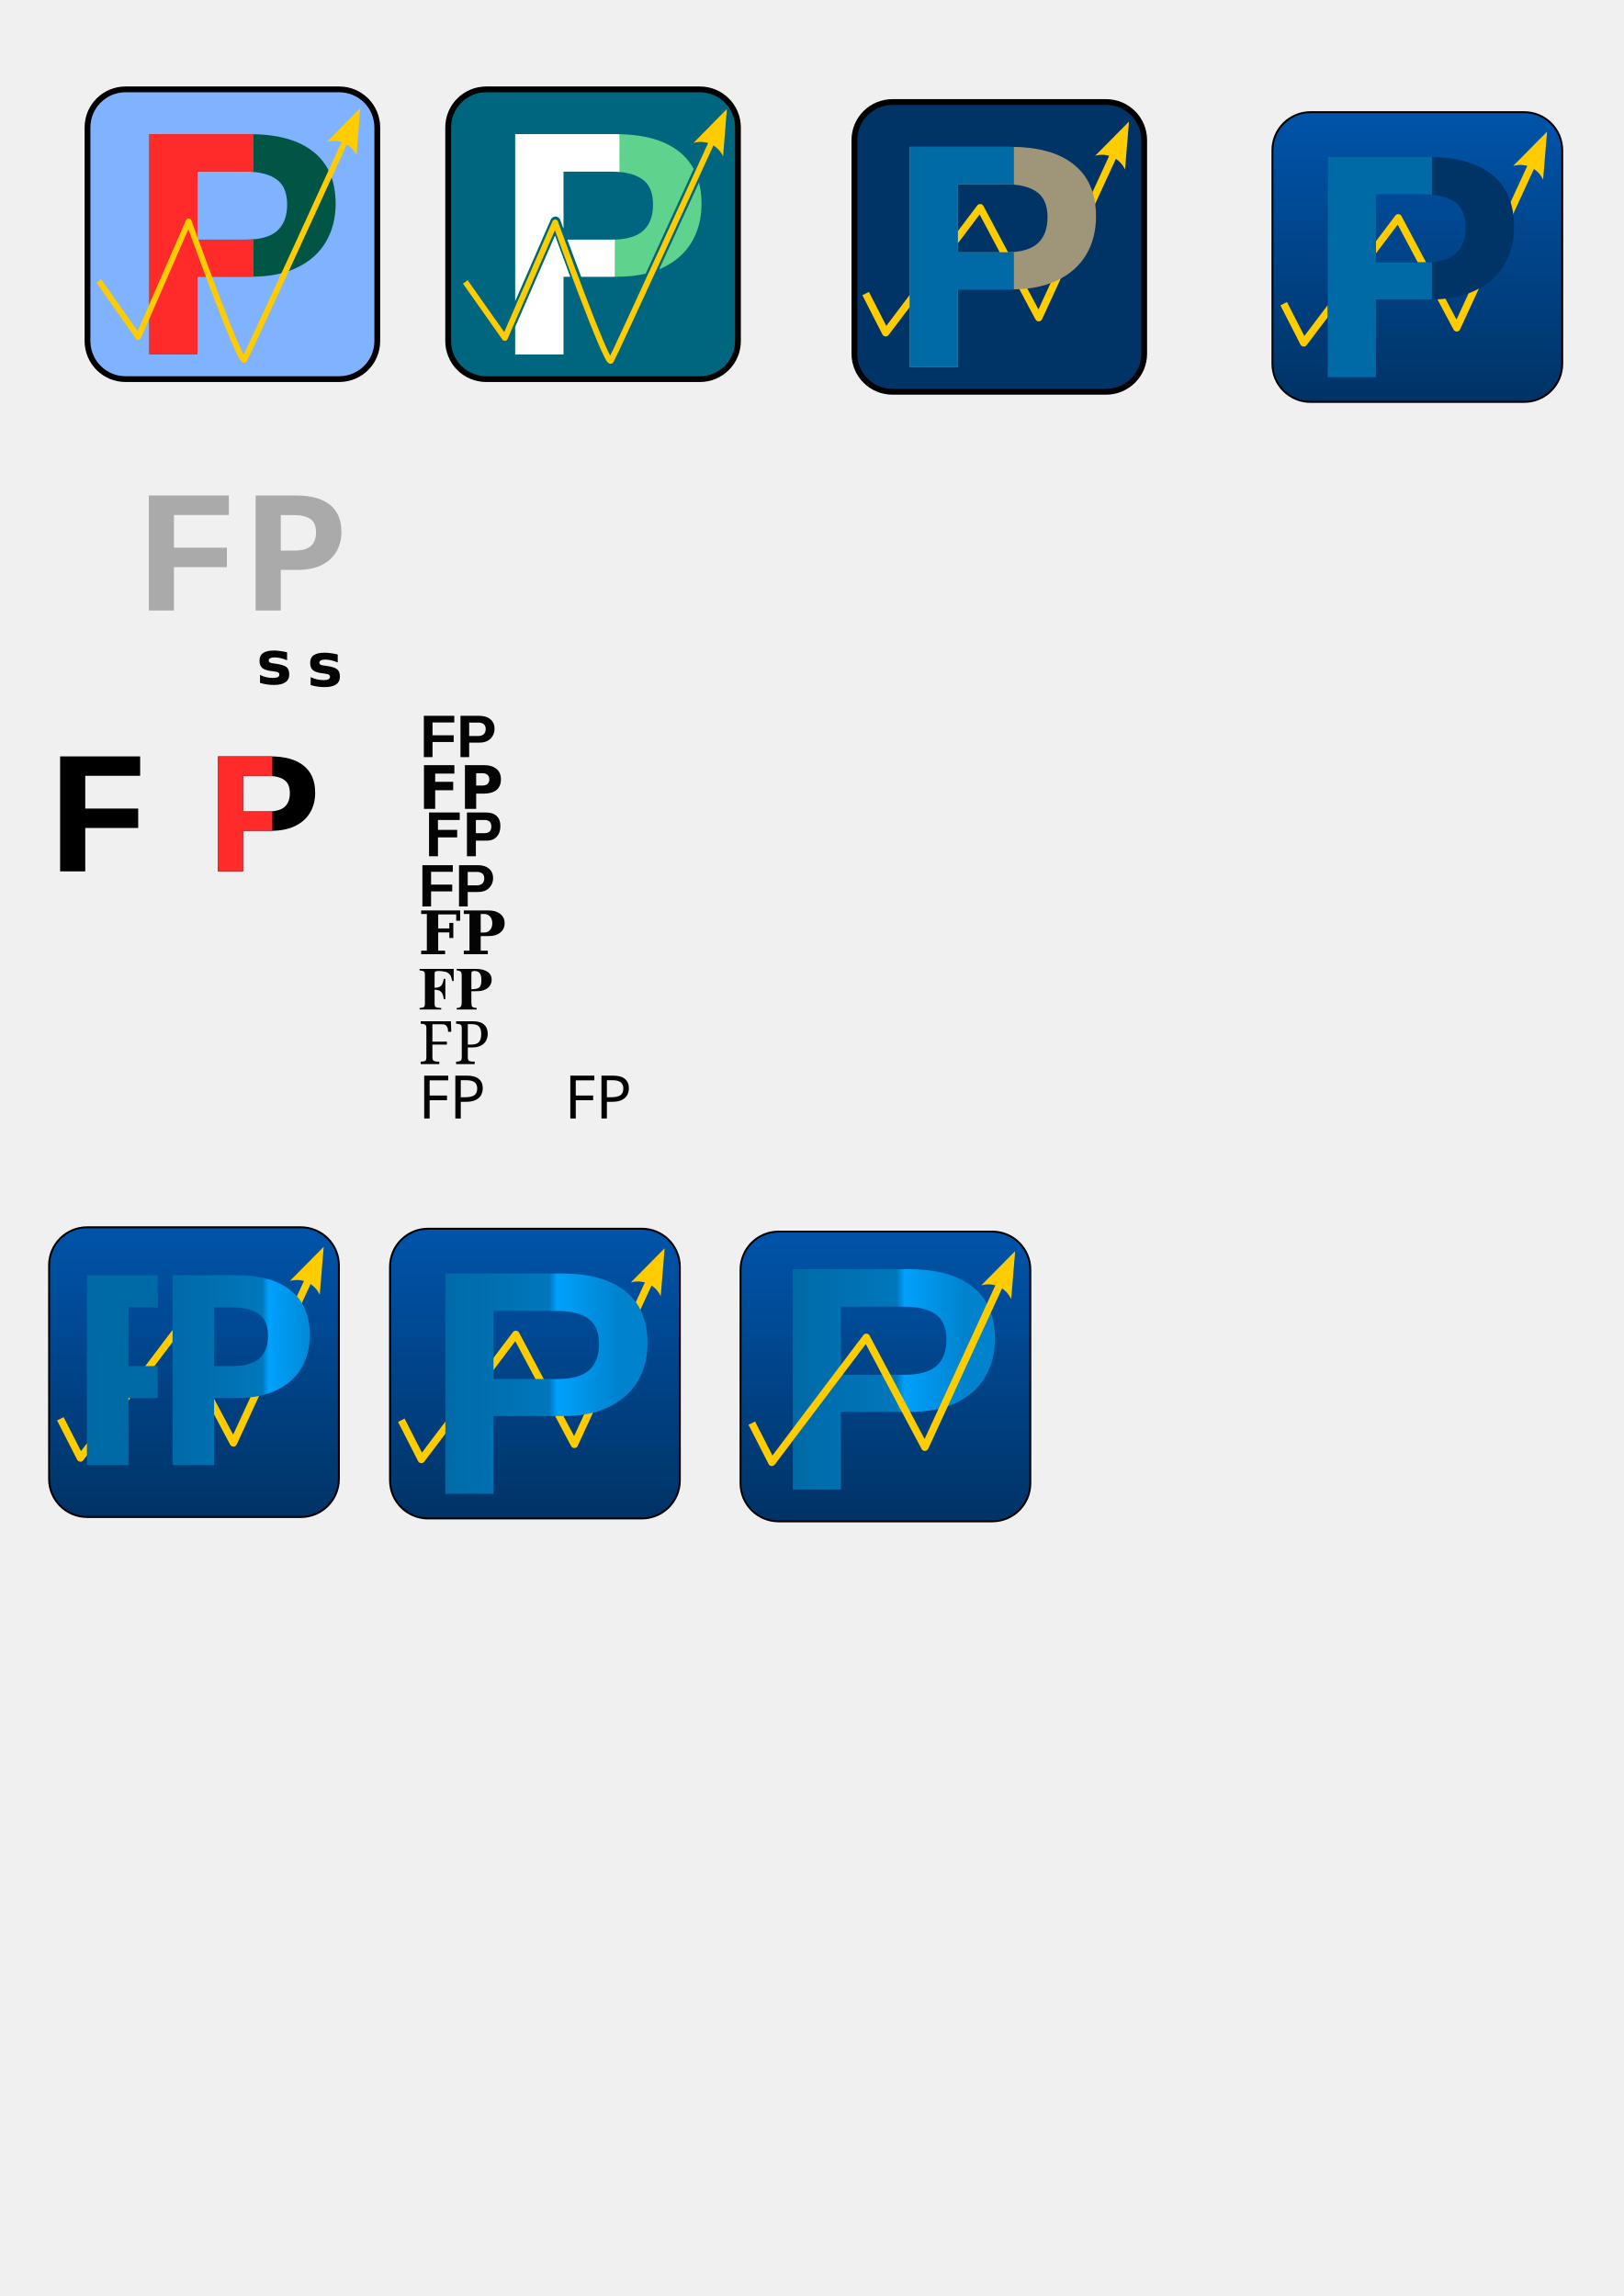
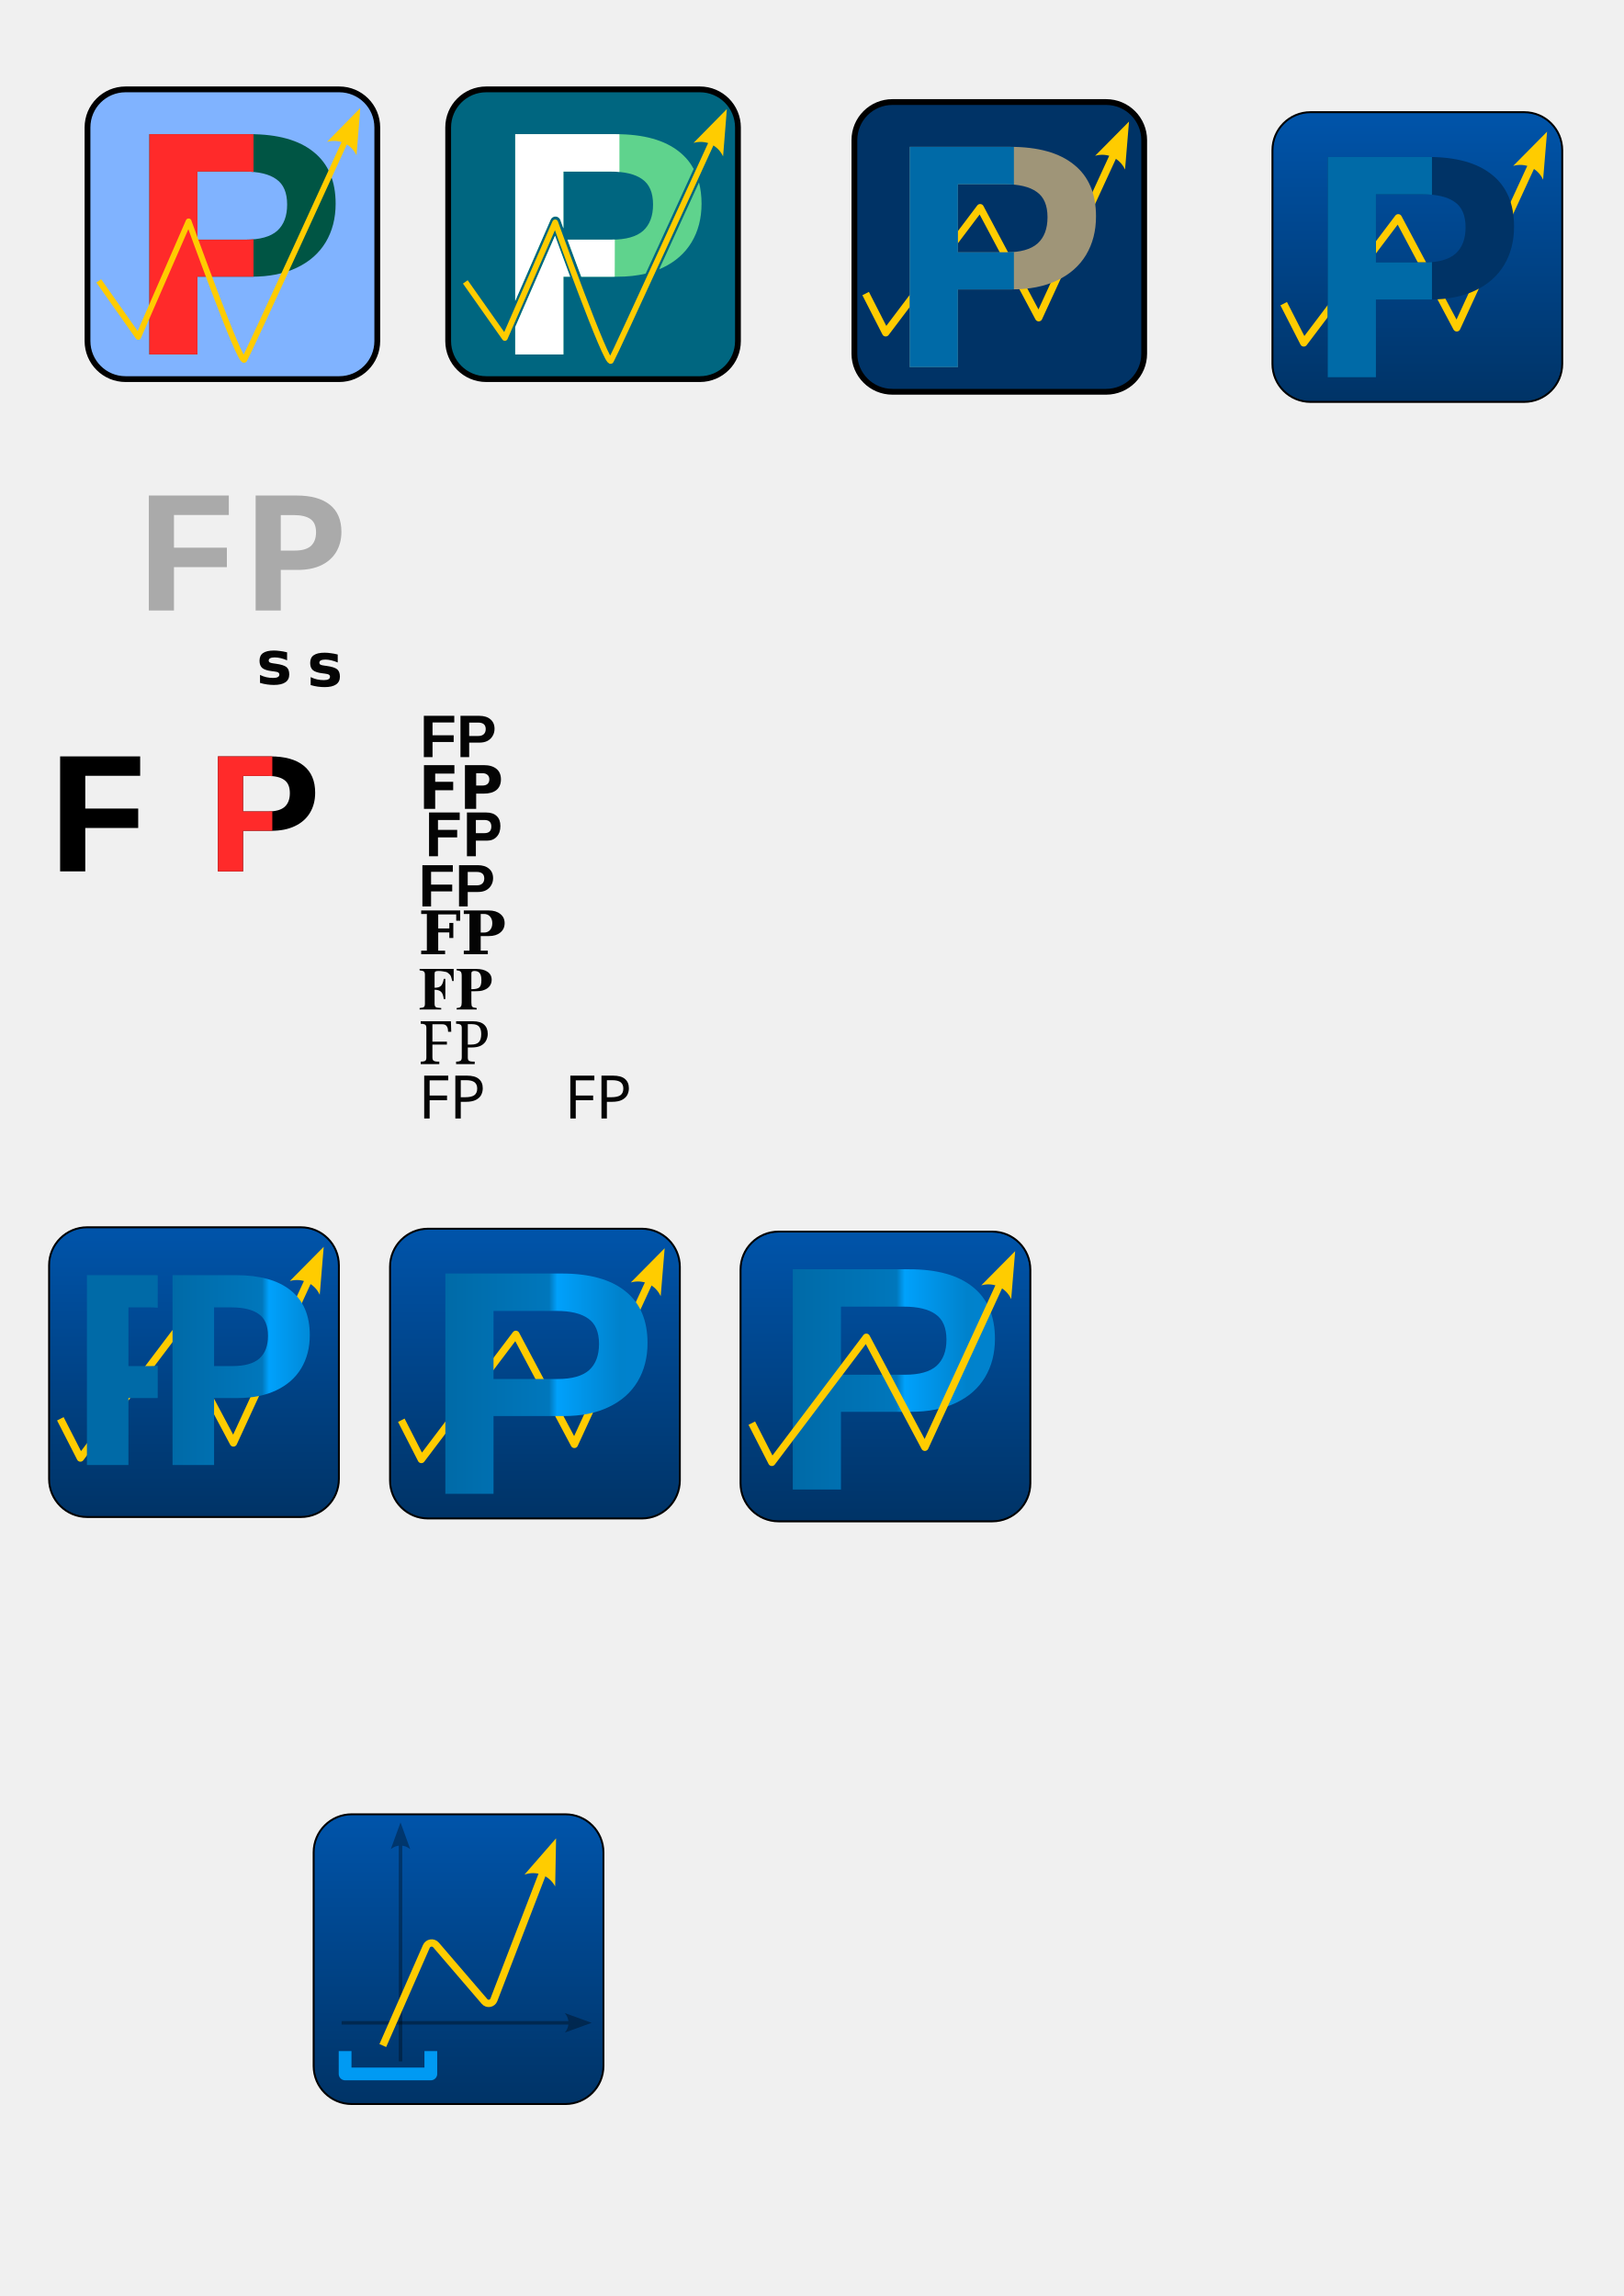
<svg xmlns="http://www.w3.org/2000/svg" xmlns:xlink="http://www.w3.org/1999/xlink" width="210mm" height="297mm" viewBox="0 0 210 297" version="1.1" id="svg1">
  <defs id="defs1">
    <linearGradient id="linearGradient32">
      <stop style="stop-color:#006aa7;stop-opacity:1;" offset="0" id="stop32" />
      <stop style="stop-color:#0077bc;stop-opacity:1;" offset="0.557" id="stop34" />
      <stop style="stop-color:#00a1fc;stop-opacity:1;" offset="0.601" id="stop35" />
      <stop style="stop-color:#0082cc;stop-opacity:1;" offset="0.937" id="stop36" />
      <stop style="stop-color:#0082cd;stop-opacity:1;" offset="1" id="stop33" />
    </linearGradient>
    <linearGradient id="linearGradient21">
      <stop style="stop-color:#003366;stop-opacity:1;" offset="0" id="stop21" />
      <stop style="stop-color:#0054aa;stop-opacity:1;" offset="1" id="stop22" />
    </linearGradient>
    <marker style="overflow:visible" id="marker14" refX="0" refY="0" orient="auto-start-reverse" markerWidth="0.8" markerHeight="0.8" viewBox="0 0 1 1" preserveAspectRatio="xMidYMid">
      <path transform="scale(0.7)" d="M -2,-4 9,0 -2,4 c 2,-2.33 2,-5.66 0,-8 z" style="fill:context-stroke;fill-rule:evenodd;stroke:none" id="path14" />
    </marker>
    <marker style="overflow:visible" id="ConcaveTriangle" refX="0" refY="0" orient="auto-start-reverse" markerWidth="1" markerHeight="1" viewBox="0 0 1 1" preserveAspectRatio="xMidYMid">
      <path transform="scale(0.7)" d="M -2,-4 9,0 -2,4 c 2,-2.33 2,-5.66 0,-8 z" style="fill:context-stroke;fill-rule:evenodd;stroke:none" id="path7" />
    </marker>
    <linearGradient xlink:href="#linearGradient21" id="linearGradient22" x1="181.782" y1="286.38" x2="181.782" y2="248.775" gradientUnits="userSpaceOnUse" gradientTransform="translate(1.683798,-234.235)" />
    <linearGradient xlink:href="#linearGradient21" id="linearGradient31" gradientUnits="userSpaceOnUse" gradientTransform="translate(-112.4403,-89.80256)" x1="181.782" y1="286.38" x2="181.782" y2="248.775" />
    <linearGradient xlink:href="#linearGradient32" id="linearGradient33" x1="234.212" y1="268.786" x2="258.309" y2="268.786" gradientUnits="userSpaceOnUse" gradientTransform="translate(-176.6117,-89.80256)" />
    <linearGradient xlink:href="#linearGradient32" id="linearGradient37" gradientUnits="userSpaceOnUse" x1="234.212" y1="268.786" x2="258.309" y2="268.786" gradientTransform="translate(-131.6773,-90.35442)" />
    <linearGradient xlink:href="#linearGradient21" id="linearGradient38" gradientUnits="userSpaceOnUse" gradientTransform="translate(-67.10897,-89.42838)" x1="181.782" y1="286.38" x2="181.782" y2="248.775" />
    <linearGradient xlink:href="#linearGradient32" id="linearGradient39" gradientUnits="userSpaceOnUse" x1="234.212" y1="268.786" x2="258.309" y2="268.786" gradientTransform="matrix(0.8621131,0,0,0.8621131,-179.6013,-54.4937)" />
    <linearGradient xlink:href="#linearGradient21" id="linearGradient41" gradientUnits="userSpaceOnUse" gradientTransform="translate(-156.5374,-89.98965)" x1="181.782" y1="286.38" x2="181.782" y2="248.775" />
    <linearGradient xlink:href="#linearGradient21" id="linearGradient47" gradientUnits="userSpaceOnUse" gradientTransform="translate(144.1141,-127.0332)" x1="181.782" y1="286.38" x2="181.782" y2="248.775" />
+     <linearGradient xlink:href="#linearGradient21" id="linearGradient49" gradientUnits="userSpaceOnUse" gradientTransform="translate(-122.3213,-14.05613)" x1="181.782" y1="286.38" x2="181.782" y2="248.775" />
  </defs>
  <g id="layer1">
    <rect style="opacity:1;fill:#006680;stroke:#000000;stroke-width:0.75;stroke-linejoin:round;paint-order:fill markers stroke" id="rect18" width="37.479" height="37.479" x="57.964" y="11.561" rx="4.922" ry="4.922" />
    <rect style="opacity:1;fill:#80b3ff;stroke:#000000;stroke-width:0.75;stroke-linejoin:round;paint-order:fill markers stroke" id="rect6" width="37.479" height="37.479" x="11.317" y="11.561" rx="4.922" ry="4.922" />
    <path id="path2" style="font-weight:bold;font-size:22.578px;line-height:0;font-family:'Liberation Mono';-inkscape-font-specification:'Liberation Mono Bold';letter-spacing:0.609px;opacity:0.999;stroke-width:1.5;stroke-linejoin:round;paint-order:fill markers stroke" d="m 28.184,97.844 v 14.871 h 3.252 v -5.247 h 3.66 c 1.183,0 2.198,-0.202 3.043,-0.607 0.853,-0.404 1.503,-0.977 1.951,-1.72 0.448,-0.75 0.672,-1.617 0.672,-2.601 0,-1.536 -0.496,-2.701 -1.488,-3.495 -0.985,-0.801 -2.421,-1.201 -4.31,-1.201 z m 3.252,2.524 h 3.164 c 0.963,0 1.683,0.173 2.161,0.518 0.485,0.338 0.728,0.907 0.728,1.708 0,0.779 -0.224,1.371 -0.672,1.775 -0.448,0.397 -1.158,0.595 -2.128,0.595 h -3.251 z" />
    <text xml:space="preserve" style="font-weight:bold;font-size:22.578px;line-height:0;font-family:'Liberation Mono';-inkscape-font-specification:'Liberation Mono Bold';letter-spacing:0.609px;opacity:0.292;fill:#000000;stroke:none;stroke-width:1.5;stroke-linejoin:round;paint-order:fill markers stroke" x="17.406" y="78.971" id="text1">
      <tspan id="tspan1" style="fill:#000000;stroke:none;stroke-width:1.5" x="17.406" y="78.971">FP</tspan>
    </text>
    <path style="font-weight:bold;font-size:22.578px;line-height:0;font-family:'Liberation Mono';-inkscape-font-specification:'Liberation Mono Bold';letter-spacing:0.609px;opacity:0.999;stroke-width:1.5;stroke-linejoin:round;paint-order:fill markers stroke" d="m 11.028,100.357 v 4.233 h 6.846 v 2.514 h -6.846 v 5.611 H 7.776 V 97.844 H 18.128 v 2.514 z" id="text2" />
    <path id="path3" style="font-weight:bold;font-size:22.578px;line-height:0;font-family:'Liberation Mono';-inkscape-font-specification:'Liberation Mono Bold';letter-spacing:0.609px;opacity:1;fill:#ff2a2a;stroke-width:1.5;stroke-linejoin:round;paint-order:fill markers stroke" d="m 28.184,97.844 v 14.871 h 3.252 v -5.247 h 3.66 c 0.042,0 0.081,-0.002 0.122,-0.003 V 104.94 c -0.168,0.015 -0.343,0.025 -0.531,0.025 h -3.251 v -4.597 h 3.164 c 0.219,0 0.425,0.011 0.619,0.028 v -2.546 c -0.086,-0.002 -0.167,-0.007 -0.255,-0.007 z" />
    <path id="path4" style="font-weight:bold;font-size:22.578px;line-height:0;font-family:'Liberation Mono';-inkscape-font-specification:'Liberation Mono Bold';letter-spacing:0.609px;opacity:0.999;fill:#005544;stroke-width:2.874;stroke-linejoin:round;paint-order:fill markers stroke" d="m 19.313,17.356 v 28.492 h 6.23 V 35.794 h 7.011 c 2.267,0 4.21,-0.388 5.829,-1.162 1.633,-0.774 2.88,-1.873 3.738,-3.295 0.859,-1.436 1.288,-3.097 1.288,-4.984 0,-2.943 -0.95,-5.175 -2.851,-6.696 -1.887,-1.535 -4.639,-2.302 -8.258,-2.302 z m 6.23,4.836 h 6.061 c 1.845,0 3.224,0.331 4.139,0.993 0.929,0.648 1.394,1.738 1.394,3.273 0,1.493 -0.429,2.626 -1.288,3.401 -0.859,0.76 -2.218,1.141 -4.077,1.141 h -6.229 z" />
    <path id="path5" style="font-weight:bold;font-size:22.578px;line-height:0;font-family:'Liberation Mono';-inkscape-font-specification:'Liberation Mono Bold';letter-spacing:0.609px;opacity:1;fill:#ff2a2a;stroke-width:2.874;stroke-linejoin:round;paint-order:fill markers stroke" d="m 19.312,17.356 v 28.492 h 6.23 V 35.794 h 7.012 c 0.08,0 0.156,-0.004 0.235,-0.006 v -4.837 c -0.322,0.028 -0.657,0.048 -1.017,0.048 h -6.229 v -8.808 h 6.061 c 0.42,0 0.813,0.02 1.185,0.054 v -4.878 c -0.164,-0.004 -0.32,-0.013 -0.488,-0.013 z" />
    <path style="opacity:1;fill:none;stroke:#ffcc00;stroke-width:0.75;stroke-linejoin:round;marker-end:url(#ConcaveTriangle);paint-order:fill markers stroke" d="m 12.773,36.333 5.109,7.249 6.512,-14.946 c 0,0 6.721,18.688 7.207,17.899 0.486,-0.789 13.035,-28.264 13.035,-28.264" id="path6" />
    <path id="path8" style="font-weight:bold;font-size:22.578px;line-height:0;font-family:'Liberation Mono';-inkscape-font-specification:'Liberation Mono Bold';letter-spacing:0.609px;opacity:0.999;fill:#5fd38d;stroke-width:2.874;stroke-linejoin:round;paint-order:fill markers stroke" d="M 66.636,17.356 V 38.924 l 4.581,-10.51 c 0.245,-0.564 1.049,-0.539 1.256,0.041 0.277,0.769 0.212,0.583 0.394,1.089 v -7.352 h 6.061 c 1.845,0 3.224,0.331 4.139,0.993 0.929,0.648 1.394,1.738 1.394,3.273 0,1.493 -0.429,2.626 -1.288,3.401 -0.859,0.76 -2.218,1.141 -4.077,1.141 h -5.704 c 0.5,1.381 0.581,1.582 1.475,3.975 0.1,0.267 0.207,0.548 0.31,0.82 h 4.701 c 1.321,0 2.528,-0.136 3.629,-0.399 0.567,-1.234 1.04,-2.254 1.622,-3.522 2.311,-5.035 2.934,-6.402 4.589,-10.023 -0.458,-0.846 -1.068,-1.579 -1.836,-2.193 -1.887,-1.535 -4.639,-2.302 -8.258,-2.302 z m 23.766,6.246 c -0.977,2.135 -2.008,4.396 -4.045,8.834 -0.396,0.862 -0.712,1.543 -1.104,2.395 0.153,-0.064 0.306,-0.128 0.454,-0.198 1.633,-0.774 2.879,-1.873 3.738,-3.295 0.859,-1.436 1.288,-3.097 1.288,-4.984 0,-1 -0.112,-1.916 -0.332,-2.752 z m -18.619,6.893 -5.147,11.814 v 3.54 h 6.23 V 35.794 h 0.871 c -0.892,-2.385 -1.625,-4.386 -1.954,-5.3 z" />
    <path id="path9" style="font-weight:bold;font-size:22.578px;line-height:0;font-family:'Liberation Mono';-inkscape-font-specification:'Liberation Mono Bold';letter-spacing:0.609px;opacity:1;fill:#ffffff;stroke-width:2.874;stroke-linejoin:round;paint-order:fill markers stroke" d="m 79.624,17.354 -12.988,0.002 v 21.57 l 4.581,-10.511 c 0.245,-0.564 1.049,-0.539 1.256,0.041 0.277,0.769 0.212,0.583 0.394,1.089 v -7.353 h 6.061 c 0.42,0 0.813,0.02 1.185,0.054 v -4.878 c -0.164,-0.004 -0.321,-0.013 -0.488,-0.013 z m -7.841,13.14 -5.147,11.815 v 3.539 h 6.231 V 35.794 h 0.871 c -0.892,-2.385 -1.625,-4.386 -1.954,-5.3 z m 7.734,0.499 c 0,-10e-4 -0.669,0.006 -1.029,0.006 h -5.096 c 0.501,1.382 0.581,1.583 1.475,3.976 0.1,0.267 0.207,0.548 0.31,0.82 h 4.094 c 0.08,0 0.156,-0.004 0.235,-0.006 z" />
    <path style="opacity:1;fill:none;stroke:#ffcc00;stroke-width:0.75;stroke-linejoin:round;stroke-dasharray:none;marker-end:url(#ConcaveTriangle);paint-order:fill markers stroke" d="m 60.182,36.466 5.109,7.249 6.512,-14.946 c 0,0 6.721,18.688 7.207,17.899 C 79.496,45.879 92.045,18.403 92.045,18.403" id="path18" />
    <text xml:space="preserve" style="font-weight:bold;font-size:7.761px;font-family:'Ubuntu Sans Mono';-inkscape-font-specification:'Ubuntu Sans Mono Bold';text-align:start;writing-mode:lr-tb;direction:ltr;text-anchor:start;opacity:1;fill:#000000;fill-opacity:0.984;stroke-width:0.5;stroke-linejoin:round;stroke-miterlimit:4.4;stroke-opacity:0.984" x="54.302" y="97.941" id="text3">
      <tspan id="tspan2" style="font-style:normal;font-variant:normal;font-weight:bold;font-stretch:normal;font-family:Arial;-inkscape-font-specification:'Arial Bold';fill:#000000;stroke-width:0.5" x="54.302" y="97.941">FP</tspan>
    </text>
    <text xml:space="preserve" style="font-style:normal;font-variant:normal;font-weight:bold;font-stretch:normal;font-size:7.761px;font-family:Arial;-inkscape-font-specification:'Arial Bold';text-align:start;writing-mode:lr-tb;direction:ltr;text-anchor:start;opacity:0.5;fill:#1a1a1a;fill-opacity:0.984;stroke-width:0.5;stroke-linejoin:round;stroke-miterlimit:4.4;stroke-opacity:0.984" x="72.544" y="253.271" id="text4">
      <tspan id="tspan3" style="stroke-width:0.5" x="72.544" y="253.271" />
    </text>
    <text xml:space="preserve" style="font-weight:bold;font-size:7.761px;font-family:'Ubuntu Sans Mono';-inkscape-font-specification:'Ubuntu Sans Mono Bold';text-align:start;writing-mode:lr-tb;direction:ltr;text-anchor:start;opacity:1;fill:#000000;fill-opacity:0.984;stroke-width:0.5;stroke-linejoin:round;stroke-miterlimit:4.4;stroke-opacity:0.984" x="84.096" y="247.284" id="text5">
      <tspan id="tspan4" style="font-style:normal;font-variant:normal;font-weight:normal;font-stretch:normal;font-family:Arial;-inkscape-font-specification:Arial;fill:#000000;stroke-width:0.5" x="84.096" y="247.284" />
    </text>
    <text xml:space="preserve" style="font-weight:bold;font-size:7.761px;font-family:'Ubuntu Sans Mono';-inkscape-font-specification:'Ubuntu Sans Mono Bold';text-align:start;writing-mode:lr-tb;direction:ltr;text-anchor:start;opacity:1;fill:#000000;fill-opacity:0.984;stroke-width:0.5;stroke-linejoin:round;stroke-miterlimit:4.4;stroke-opacity:0.984" x="54.115" y="104.629" id="text6">
      <tspan id="tspan5" style="font-style:normal;font-variant:normal;font-weight:bold;font-stretch:normal;font-family:'DejaVu Sans';-inkscape-font-specification:'DejaVu Sans Bold';fill:#000000;stroke-width:0.5" x="54.115" y="104.629">FP</tspan>
    </text>
    <text xml:space="preserve" style="font-style:normal;font-variant:normal;font-weight:bold;font-stretch:normal;font-size:7.761px;font-family:'DejaVu Sans';-inkscape-font-specification:'DejaVu Sans Bold';text-align:start;writing-mode:lr-tb;direction:ltr;text-anchor:start;opacity:1;fill:#000000;fill-opacity:0.984;stroke-width:0.5;stroke-linejoin:round;stroke-miterlimit:4.4;stroke-opacity:0.984" x="33.161" y="88.493" id="text7">
      <tspan id="tspan6" style="stroke-width:0.5" x="33.161" y="88.493">s</tspan>
    </text>
    <text xml:space="preserve" style="font-style:normal;font-variant:normal;font-weight:bold;font-stretch:normal;font-size:7.761px;font-family:'DejaVu Sans';-inkscape-font-specification:'DejaVu Sans Bold';text-align:start;writing-mode:lr-tb;direction:ltr;text-anchor:start;opacity:1;fill:#000000;fill-opacity:0.984;stroke-width:0.5;stroke-linejoin:round;stroke-miterlimit:4.4;stroke-opacity:0.984" x="39.71" y="88.774" id="text8">
      <tspan id="tspan7" style="stroke-width:0.5" x="39.71" y="88.774">s</tspan>
    </text>
    <text xml:space="preserve" style="font-weight:bold;font-size:7.761px;font-family:'Ubuntu Sans Mono';-inkscape-font-specification:'Ubuntu Sans Mono Bold';text-align:start;writing-mode:lr-tb;direction:ltr;text-anchor:start;opacity:1;fill:#000000;fill-opacity:0.984;stroke-width:0.5;stroke-linejoin:round;stroke-miterlimit:4.4;stroke-opacity:0.984" x="54.864" y="110.757" id="text9">
      <tspan id="tspan8" style="font-style:normal;font-variant:normal;font-weight:600;font-stretch:normal;font-family:FreeSans;-inkscape-font-specification:'FreeSans Semi-Bold';fill:#000000;stroke-width:0.5" x="54.864" y="110.757">FP</tspan>
    </text>
    <text xml:space="preserve" style="font-style:normal;font-variant:normal;font-weight:600;font-stretch:normal;font-size:7.761px;font-family:FreeSans;-inkscape-font-specification:'FreeSans Semi-Bold';text-align:start;writing-mode:lr-tb;direction:ltr;text-anchor:start;opacity:1;fill:#000000;fill-opacity:0.984;stroke-width:0.5;stroke-linejoin:round;stroke-miterlimit:4.4;stroke-opacity:0.984" x="92.001" y="257.855" id="text10">
      <tspan id="tspan9" style="stroke-width:0.5" x="92.001" y="257.855" />
    </text>
    <text xml:space="preserve" style="font-weight:bold;font-size:7.761px;font-family:'Ubuntu Sans Mono';-inkscape-font-specification:'Ubuntu Sans Mono Bold';text-align:start;writing-mode:lr-tb;direction:ltr;text-anchor:start;opacity:1;fill:#000000;fill-opacity:0.984;stroke-width:0.5;stroke-linejoin:round;stroke-miterlimit:4.4;stroke-opacity:0.984" x="72.824" y="266.835" id="text11">
      <tspan id="tspan10" style="font-style:normal;font-variant:normal;font-weight:normal;font-stretch:condensed;font-family:Impact;-inkscape-font-specification:'Impact Condensed';fill:#000000;stroke-width:0.5" x="72.824" y="266.835" />
    </text>
    <text xml:space="preserve" style="font-weight:bold;font-size:7.761px;font-family:'Ubuntu Sans Mono';-inkscape-font-specification:'Ubuntu Sans Mono Bold';text-align:start;writing-mode:lr-tb;direction:ltr;text-anchor:start;opacity:1;fill:#000000;fill-opacity:0.984;stroke-width:0.5;stroke-linejoin:round;stroke-miterlimit:4.4;stroke-opacity:0.984" x="54.115" y="117.258" id="text12">
      <tspan id="tspan11" style="font-style:normal;font-variant:normal;font-weight:bold;font-stretch:normal;font-family:'Liberation Sans';-inkscape-font-specification:'Liberation Sans Bold';fill:#000000;stroke-width:0.5" x="54.115" y="117.258">FP</tspan>
    </text>
    <text xml:space="preserve" style="font-weight:bold;font-size:7.761px;font-family:'Ubuntu Sans Mono';-inkscape-font-specification:'Ubuntu Sans Mono Bold';text-align:start;writing-mode:lr-tb;direction:ltr;text-anchor:start;opacity:1;fill:#000000;fill-opacity:0.984;stroke-width:0.5;stroke-linejoin:round;stroke-miterlimit:4.4;stroke-opacity:0.984" x="54.115" y="123.432" id="text13">
      <tspan id="tspan13" style="font-style:normal;font-variant:normal;font-weight:bold;font-stretch:normal;font-size:7.761px;font-family:'DejaVu Serif';-inkscape-font-specification:'DejaVu Serif, Bold';font-variant-ligatures:normal;font-variant-caps:normal;font-variant-numeric:normal;font-variant-east-asian:normal;fill:#000000;stroke-width:0.5" x="54.115" y="123.432">FP</tspan>
    </text>
    <text xml:space="preserve" style="font-weight:bold;font-size:7.761px;font-family:'Ubuntu Sans Mono';-inkscape-font-specification:'Ubuntu Sans Mono Bold';text-align:start;writing-mode:lr-tb;direction:ltr;text-anchor:start;opacity:1;fill:#000000;fill-opacity:0.984;stroke-width:0.5;stroke-linejoin:round;stroke-miterlimit:4.4;stroke-opacity:0.984" x="54.115" y="130.588" id="text14">
      <tspan id="tspan14" style="font-style:normal;font-variant:normal;font-weight:bold;font-stretch:normal;font-size:7.761px;font-family:FreeSerif;-inkscape-font-specification:'FreeSerif, Bold';font-variant-ligatures:normal;font-variant-caps:normal;font-variant-numeric:normal;font-variant-east-asian:normal;fill:#000000;stroke-width:0.5" x="54.115" y="130.588">FP</tspan>
    </text>
    <text xml:space="preserve" style="font-style:normal;font-variant:normal;font-weight:normal;font-stretch:normal;font-size:7.761px;font-family:Georgia;-inkscape-font-specification:'Georgia, @wght=700';font-variant-ligatures:normal;font-variant-caps:normal;font-variant-numeric:normal;font-variant-east-asian:normal;font-variation-settings:'wght' 700;text-align:start;writing-mode:lr-tb;direction:ltr;text-anchor:start;opacity:1;fill:#000000;fill-opacity:0.984;stroke-width:0.5;stroke-linejoin:round;stroke-miterlimit:4.4;stroke-opacity:0.984" x="54.115" y="137.651" id="text15">
      <tspan id="tspan15" style="font-style:normal;font-variant:normal;font-weight:normal;font-stretch:normal;font-size:7.761px;font-family:Georgia;-inkscape-font-specification:'Georgia, @wght=700';font-variant-ligatures:normal;font-variant-caps:normal;font-variant-numeric:normal;font-variant-east-asian:normal;font-variation-settings:'wght' 700;fill:#000000;stroke-width:0.5" x="54.115" y="137.651">FP</tspan>
    </text>
    <text xml:space="preserve" style="font-style:normal;font-variant:normal;font-weight:normal;font-stretch:normal;font-size:7.761px;font-family:MathJax_Vector;-inkscape-font-specification:'MathJax_Vector, Normal';font-variant-ligatures:normal;font-variant-caps:normal;font-variant-numeric:normal;font-variant-east-asian:normal;text-align:start;writing-mode:lr-tb;direction:ltr;text-anchor:start;opacity:1;fill:#000000;fill-opacity:0.984;stroke-width:0.5;stroke-linejoin:round;stroke-miterlimit:4.4;stroke-opacity:0.984" x="54.115" y="144.681" id="text16">
      <tspan id="tspan16" style="font-style:normal;font-variant:normal;font-weight:normal;font-stretch:normal;font-size:7.761px;font-family:MathJax_Vector;-inkscape-font-specification:'MathJax_Vector, Normal';font-variant-ligatures:normal;font-variant-caps:normal;font-variant-numeric:normal;font-variant-east-asian:normal;fill:#000000;stroke-width:0.5" x="54.115" y="144.681">FP</tspan>
    </text>
    <text xml:space="preserve" style="font-style:normal;font-variant:normal;font-weight:normal;font-stretch:normal;font-size:7.761px;font-family:MathJax_Vector;-inkscape-font-specification:'MathJax_Vector, Normal';font-variant-ligatures:normal;font-variant-caps:normal;font-variant-numeric:normal;font-variant-east-asian:normal;text-align:start;writing-mode:lr-tb;direction:ltr;text-anchor:start;opacity:1;fill:#000000;fill-opacity:0.984;stroke-width:0.5;stroke-linejoin:round;stroke-miterlimit:4.4;stroke-opacity:0.984" x="73.011" y="144.681" id="text17">
      <tspan id="tspan17" style="font-style:normal;font-variant:normal;font-weight:normal;font-stretch:normal;font-size:7.761px;font-family:MathJax_Vector;-inkscape-font-specification:'MathJax_Vector, Normal';font-variant-ligatures:normal;font-variant-caps:normal;font-variant-numeric:normal;font-variant-east-asian:normal;fill:#000000;stroke-width:0.5" x="73.011" y="144.681">FP</tspan>
    </text>
    <text xml:space="preserve" style="font-style:normal;font-variant:normal;font-weight:normal;font-stretch:normal;font-size:7.761px;font-family:MathJax_Vector;-inkscape-font-specification:'MathJax_Vector, Normal';font-variant-ligatures:normal;font-variant-caps:normal;font-variant-numeric:normal;font-variant-east-asian:normal;text-align:start;writing-mode:lr-tb;direction:ltr;text-anchor:start;opacity:1;fill:#000000;fill-opacity:0.984;stroke-width:0.5;stroke-linejoin:round;stroke-miterlimit:4.4;stroke-opacity:0.984" x="95.184" y="245.93" id="text24">
      <tspan id="tspan24" style="stroke-width:0.5" x="95.184" y="245.93" />
    </text>
    <rect style="opacity:1;fill:#003366;stroke:#000000;stroke-width:0.75;stroke-linejoin:round;paint-order:fill markers stroke" id="rect1" width="37.479" height="37.479" x="110.502" y="13.2" rx="4.922" ry="4.922" />
    <path style="opacity:1;fill:none;stroke:#ffcc00;stroke-width:0.95;stroke-linejoin:round;stroke-dasharray:none;marker-end:url(#marker14);paint-order:fill markers stroke" d="m 111.957,37.973 2.594,5.075 12.219,-16.182 7.569,14.23 9.678,-21.021" id="path12" />
    <path id="path10" style="font-weight:bold;font-size:22.578px;line-height:0;font-family:'Liberation Mono';-inkscape-font-specification:'Liberation Mono Bold';letter-spacing:0.609px;opacity:0.999;fill:#9f9578;stroke-width:2.874;stroke-linejoin:round;paint-order:fill markers stroke" d="m 117.655,18.995 v 28.492 h 6.23 v -10.053 h 7.011 c 2.267,0 4.21,-0.388 5.829,-1.162 1.633,-0.774 2.88,-1.873 3.738,-3.295 0.859,-1.436 1.288,-3.097 1.288,-4.984 0,-2.943 -0.95,-5.175 -2.851,-6.696 -1.887,-1.535 -4.639,-2.302 -8.258,-2.302 z m 6.23,4.836 h 6.061 c 1.845,0 3.224,0.331 4.139,0.993 0.929,0.648 1.394,1.738 1.394,3.273 0,1.493 -0.429,2.626 -1.288,3.401 -0.859,0.76 -2.218,1.141 -4.077,1.141 h -6.229 z" />
    <path id="path11" style="font-weight:bold;font-size:22.578px;line-height:0;font-family:'Liberation Mono';-inkscape-font-specification:'Liberation Mono Bold';letter-spacing:0.609px;opacity:1;fill:#006aa7;stroke-width:2.874;stroke-linejoin:round;paint-order:fill markers stroke" d="m 117.655,18.995 v 28.492 h 6.23 v -10.053 h 7.012 c 0.08,0 0.156,-0.004 0.235,-0.006 v -4.837 c -0.322,0.028 -0.657,0.048 -1.017,0.048 h -6.229 v -8.808 h 6.061 c 0.42,0 0.813,0.02 1.185,0.054 v -4.878 c -0.164,-0.004 -0.32,-0.013 -0.488,-0.013 z" />
    <rect style="opacity:1;fill:url(#linearGradient22);stroke:#000000;stroke-width:0.25;stroke-linejoin:round;stroke-dasharray:none;paint-order:fill markers stroke" id="rect14" width="37.479" height="37.479" x="164.57" y="14.51" rx="4.922" ry="4.922" />
    <path style="opacity:1;fill:none;stroke:#ffcc00;stroke-width:0.95;stroke-linejoin:round;stroke-dasharray:none;marker-end:url(#marker14);paint-order:fill markers stroke" d="m 166.026,39.282 2.594,5.075 12.219,-16.182 7.569,14.23 9.678,-21.021" id="path19" />
    <path id="path20" style="font-weight:bold;font-size:22.578px;line-height:0;font-family:'Liberation Mono';-inkscape-font-specification:'Liberation Mono Bold';letter-spacing:0.609px;opacity:0.999;fill:#003366;stroke-width:2.874;stroke-linejoin:round;paint-order:fill markers stroke" d="m 171.724,20.305 v 28.492 h 6.23 v -10.053 h 7.011 c 2.267,0 4.21,-0.388 5.829,-1.162 1.633,-0.774 2.88,-1.873 3.738,-3.295 0.859,-1.436 1.288,-3.097 1.288,-4.984 0,-2.943 -0.95,-5.175 -2.851,-6.696 -1.887,-1.535 -4.639,-2.302 -8.258,-2.302 z m 6.23,4.836 h 6.061 c 1.845,0 3.224,0.331 4.139,0.993 0.929,0.648 1.394,1.738 1.394,3.273 0,1.493 -0.429,2.626 -1.288,3.401 -0.859,0.76 -2.218,1.141 -4.077,1.141 h -6.229 z" />
    <path id="path21" style="font-weight:bold;font-size:22.578px;line-height:0;font-family:'Liberation Mono';-inkscape-font-specification:'Liberation Mono Bold';letter-spacing:0.609px;opacity:1;fill:#006aa7;stroke-width:2.874;stroke-linejoin:round;paint-order:fill markers stroke" d="m 171.723,20.305 v 28.492 h 6.23 v -10.053 h 7.012 c 0.08,0 0.156,-0.004 0.235,-0.006 v -4.837 c -0.322,0.028 -0.657,0.048 -1.017,0.048 h -6.229 v -8.808 h 6.061 c 0.42,0 0.813,0.02 1.185,0.054 v -4.878 c -0.164,-0.004 -0.32,-0.013 -0.488,-0.013 z" />
    <rect style="opacity:1;fill:url(#linearGradient31);stroke:#000000;stroke-width:0.25;stroke-linejoin:round;stroke-dasharray:none;paint-order:fill markers stroke" id="rect29" width="37.479" height="37.479" x="50.446" y="158.942" rx="4.922" ry="4.922" />
    <path style="opacity:1;fill:none;stroke:#ffcc00;stroke-width:0.95;stroke-linejoin:round;stroke-dasharray:none;marker-end:url(#marker14);paint-order:fill markers stroke" d="m 51.902,183.715 2.594,5.075 12.219,-16.182 7.569,14.23 9.678,-21.021" id="path29" />
    <path id="path30" style="font-weight:bold;font-size:22.578px;line-height:0;font-family:'Liberation Mono';-inkscape-font-specification:'Liberation Mono Bold';letter-spacing:0.609px;opacity:0.999;fill:url(#linearGradient33);fill-opacity:1;stroke-width:2.874;stroke-linejoin:round;paint-order:fill markers stroke" d="m 57.6,164.737 v 28.492 h 6.23 V 183.176 h 9.062 c 2.267,0 4.21,-0.388 5.829,-1.162 1.633,-0.774 2.88,-1.873 3.738,-3.295 0.859,-1.436 1.288,-3.097 1.288,-4.984 0,-2.943 -0.95,-5.175 -2.851,-6.696 -1.887,-1.535 -4.639,-2.302 -8.258,-2.302 z m 6.23,4.836 h 8.111 c 1.845,0 3.224,0.331 4.139,0.993 0.929,0.648 1.394,1.738 1.394,3.273 0,1.493 -0.429,2.626 -1.288,3.401 -0.859,0.76 -2.218,1.141 -4.077,1.141 h -8.28 z" />
    <rect style="opacity:1;fill:url(#linearGradient38);stroke:#000000;stroke-width:0.25;stroke-linejoin:round;stroke-dasharray:none;paint-order:fill markers stroke" id="rect36" width="37.479" height="37.479" x="95.778" y="159.316" rx="4.922" ry="4.922" />
    <path id="path37" style="font-weight:bold;font-size:22.578px;line-height:0;font-family:'Liberation Mono';-inkscape-font-specification:'Liberation Mono Bold';letter-spacing:0.609px;opacity:0.999;fill:url(#linearGradient37);fill-opacity:1;stroke-width:2.874;stroke-linejoin:round;paint-order:fill markers stroke" d="m 102.534,164.185 v 28.492 h 6.23 v -10.053 h 9.062 c 2.267,0 4.21,-0.388 5.829,-1.162 1.633,-0.774 2.88,-1.873 3.738,-3.295 0.859,-1.436 1.288,-3.097 1.288,-4.984 0,-2.943 -0.95,-5.175 -2.851,-6.696 -1.887,-1.535 -4.639,-2.302 -8.258,-2.302 z m 6.23,4.836 h 8.111 c 1.845,0 3.224,0.331 4.139,0.993 0.929,0.648 1.394,1.738 1.394,3.273 0,1.493 -0.429,2.626 -1.288,3.401 -0.859,0.76 -2.218,1.141 -4.077,1.141 h -8.28 z" />
    <path style="opacity:1;fill:none;stroke:#ffcc00;stroke-width:0.95;stroke-linejoin:round;stroke-dasharray:none;marker-end:url(#marker14);paint-order:fill markers stroke" d="m 97.233,184.089 2.594,5.075 12.219,-16.182 7.569,14.23 9.678,-21.021" id="path36" />
    <rect style="opacity:1;fill:url(#linearGradient41);stroke:#000000;stroke-width:0.25;stroke-linejoin:round;stroke-dasharray:none;paint-order:fill markers stroke" id="rect39" width="37.479" height="37.479" x="6.349" y="158.755" rx="4.922" ry="4.922" />
    <path style="opacity:1;fill:none;stroke:#ffcc00;stroke-width:0.95;stroke-linejoin:round;stroke-dasharray:none;marker-end:url(#marker14);paint-order:fill markers stroke" d="m 7.805,183.528 2.594,5.075 12.219,-16.182 7.569,14.23 9.678,-21.021" id="path40" />
    <path id="path31" style="font-weight:bold;font-size:22.578px;line-height:0;font-family:'Liberation Mono';-inkscape-font-specification:'Liberation Mono Bold';letter-spacing:0.609px;opacity:1;fill:#006aa7;stroke-width:2.874;stroke-linejoin:round;paint-order:fill markers stroke" d="m 11.242,164.948 v 24.563 h 5.371 v -8.667 h 3.585 c 0.069,0 0.134,-0.003 0.202,-0.005 v -4.17 c -0.278,0.024 -0.567,0.041 -0.877,0.041 h -2.911 v -7.593 h 2.766 c 0.362,0 0.701,0.017 1.022,0.047 v -4.205 c -0.141,-0.003 -0.276,-0.011 -0.421,-0.011 z" />
    <path id="path38" style="font-weight:bold;font-size:22.578px;line-height:0;font-family:'Liberation Mono';-inkscape-font-specification:'Liberation Mono Bold';letter-spacing:0.609px;opacity:0.999;fill:url(#linearGradient39);fill-opacity:1;stroke-width:2.874;stroke-linejoin:round;paint-order:fill markers stroke" d="m 22.316,164.948 v 24.563 h 5.371 v -8.667 h 3.022 c 1.954,0 3.63,-0.334 5.026,-1.002 1.408,-0.668 2.482,-1.614 3.223,-2.841 0.74,-1.238 1.11,-2.67 1.11,-4.297 0,-2.537 -0.819,-4.461 -2.458,-5.772 -1.627,-1.323 -4,-1.984 -7.119,-1.984 z m 5.371,4.17 h 2.203 c 1.59,0 2.78,0.286 3.569,0.856 0.801,0.558 1.202,1.499 1.202,2.822 0,1.287 -0.37,2.264 -1.11,2.932 -0.74,0.656 -1.912,0.983 -3.515,0.983 h -2.348 z" />
    <rect style="opacity:1;fill:url(#linearGradient47);stroke:#000000;stroke-width:0.25;stroke-linejoin:round;stroke-dasharray:none;paint-order:fill markers stroke" id="rect45" width="37.479" height="37.479" x="307.001" y="121.712" rx="4.922" ry="4.922" />
    <path style="opacity:1;fill:none;stroke:#ffcc00;stroke-width:0.95;stroke-linejoin:round;stroke-dasharray:none;marker-end:url(#marker14);paint-order:fill markers stroke" d="m 236.059,150.877 5.63,-12.82 a 0.749,0.749 171.528 0 1 1.254,-0.187 l 6.275,7.308 a 0.711,0.711 170.204 0 0 1.203,-0.208 l 6.327,-16.431" id="path45" transform="translate(79.88686,0.7483547)" />
    <path id="path46" style="fill:none;fill-opacity:0;stroke:#009af3;stroke-width:1.65;stroke-linejoin:round;stroke-miterlimit:4.4;stroke-dasharray:none;stroke-opacity:1" d="m 322.155,152.345 v 2.95 h -11.085 v -2.95" />
+     <rect style="opacity:1;fill:url(#linearGradient49);stroke:#000000;stroke-width:0.25;stroke-linejoin:round;stroke-dasharray:none;paint-order:fill markers stroke" id="rect47" width="37.479" height="37.479" x="40.565" y="234.689" rx="4.922" ry="4.922" />
+     <path style="opacity:0.336;fill:none;fill-opacity:0;stroke:#000000;stroke-width:0.45;stroke-linejoin:round;stroke-miterlimit:4.4;stroke-dasharray:none;stroke-opacity:1;marker-end:url(#ConcaveTriangle)" d="M 44.181,261.662 H 73.685" id="path49" />
+     <path style="opacity:0.336;fill:none;fill-opacity:0;stroke:#000000;stroke-width:0.45;stroke-linejoin:round;stroke-miterlimit:4.4;stroke-dasharray:none;stroke-opacity:1;marker-end:url(#ConcaveTriangle)" d="M 51.801,266.651 V 238.577" id="path54" />
+     <path style="opacity:1;fill:none;stroke:#ffcc00;stroke-width:0.95;stroke-linejoin:round;stroke-dasharray:none;marker-end:url(#marker14);paint-order:fill markers stroke" d="m 236.059,150.877 5.63,-12.82 a 0.749,0.749 171.528 0 1 1.254,-0.187 l 6.275,7.308 a 0.711,0.711 170.204 0 0 1.203,-0.208 l 6.327,-16.431" id="path47" transform="translate(-186.5486,113.7254)" />
+     <path id="path48" style="fill:none;fill-opacity:0;stroke:#009af3;stroke-width:1.65;stroke-linejoin:round;stroke-miterlimit:4.4;stroke-dasharray:none;stroke-opacity:1" d="m 55.72,265.322 v 2.95 H 44.634 v -2.95" />
  </g>
</svg>
